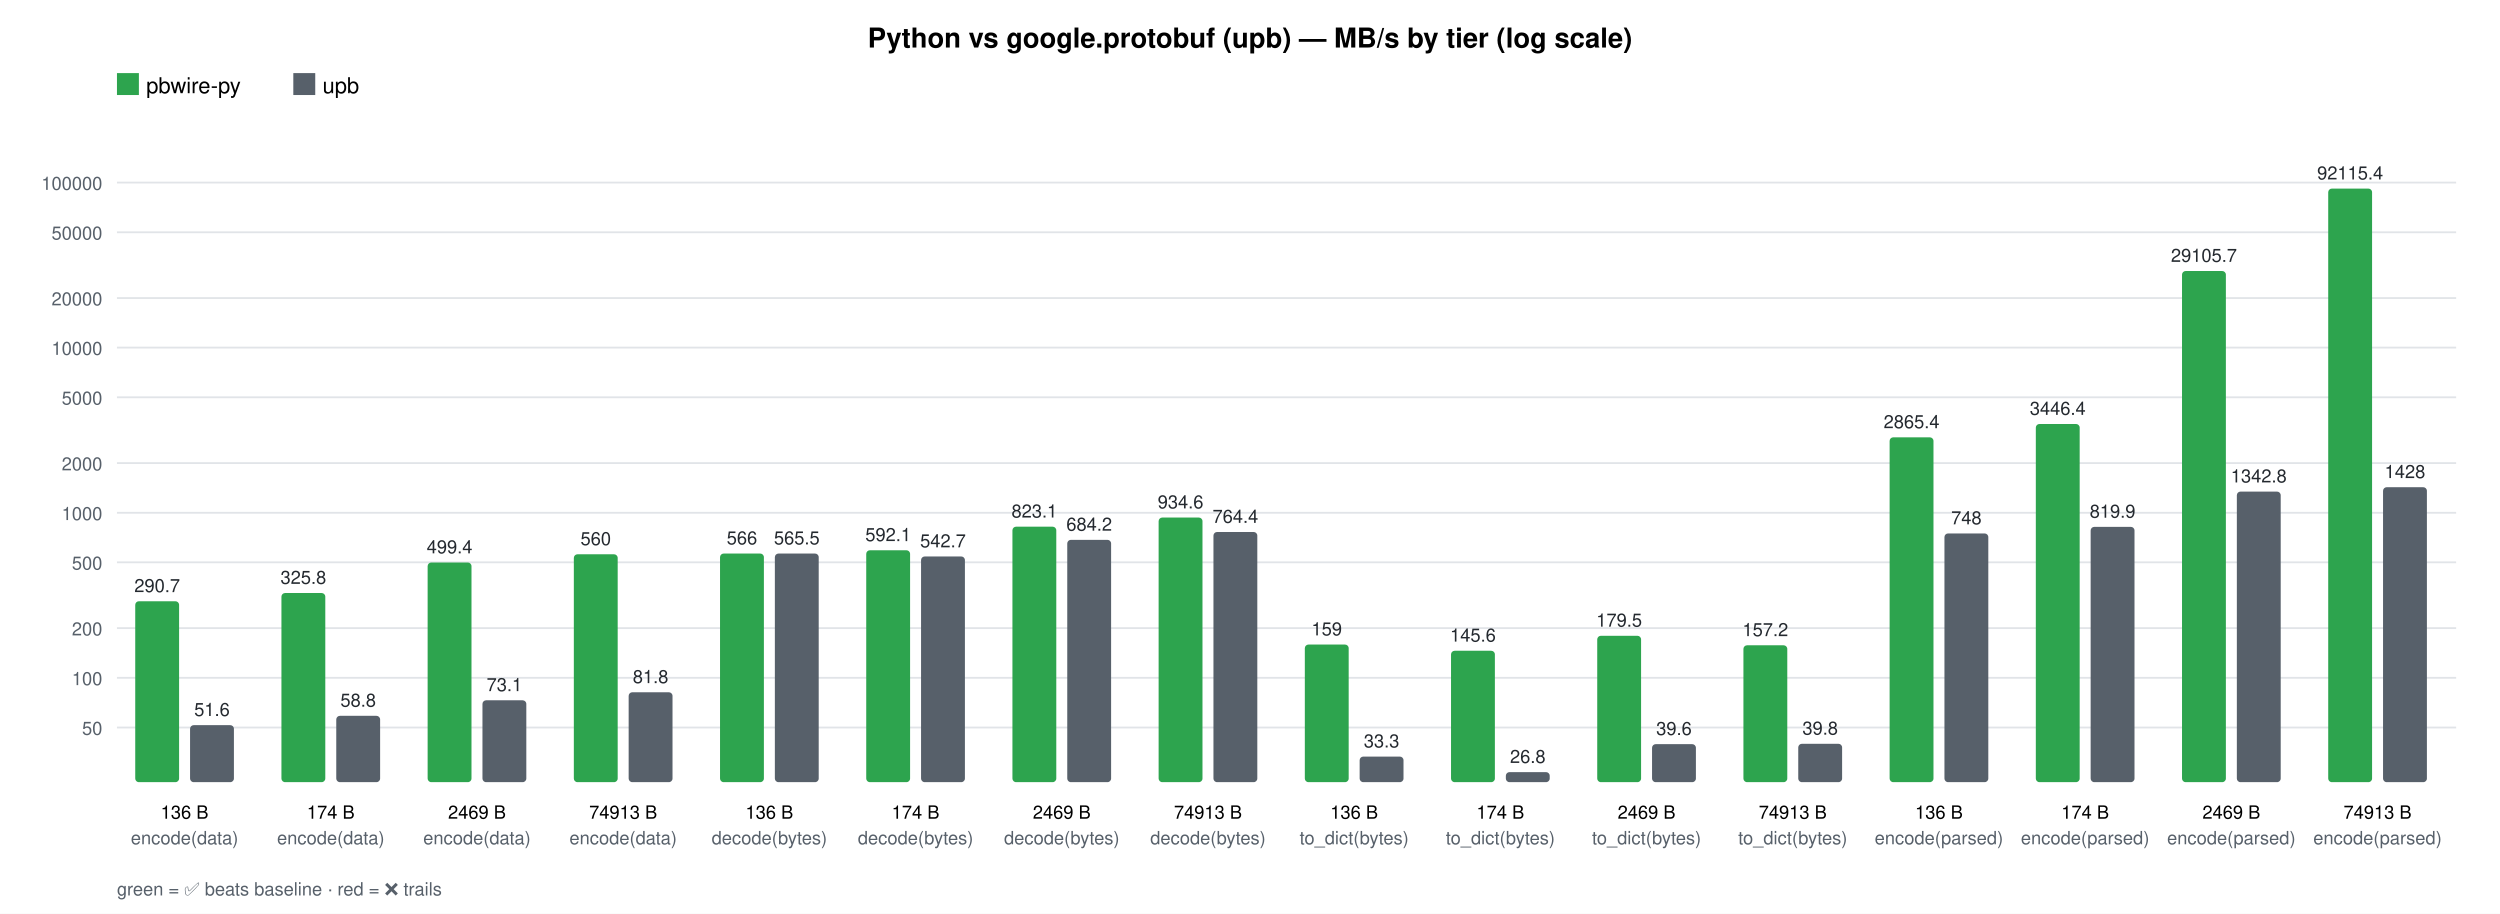
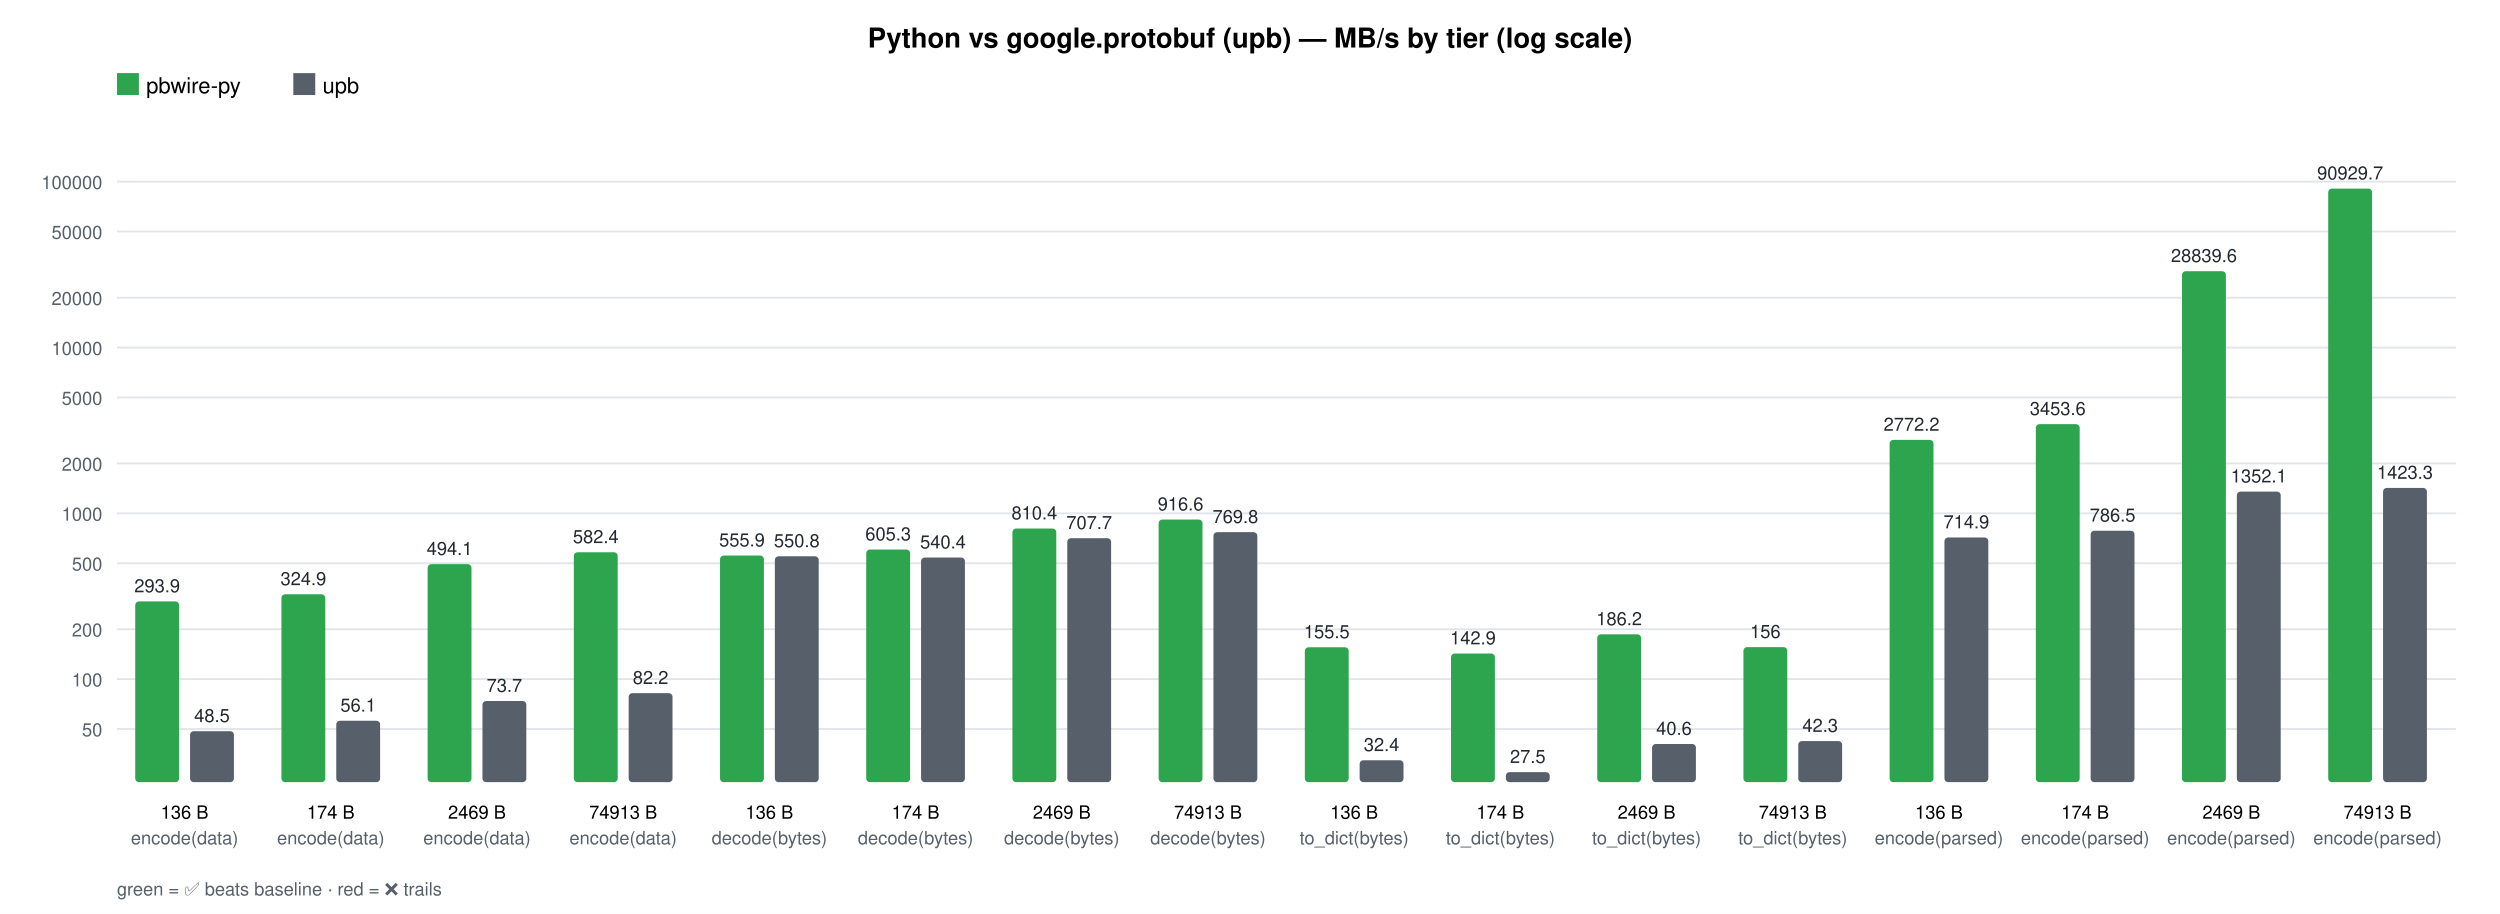
<svg xmlns="http://www.w3.org/2000/svg" width="1368" height="500" font-family="Helvetica, Arial, sans-serif">
  <rect width="1368" height="500" fill="#ffffff" />
  <text x="684.0" y="26" text-anchor="middle" font-size="15" font-weight="bold">Python vs google.protobuf (upb) — MB/s by tier (log scale)</text>
  <rect x="64" y="40" width="12" height="12" fill="#2da44e" />
  <text x="80" y="51" font-size="12">pbwire-py</text>
  <rect x="160.5" y="40" width="12" height="12" fill="#57606a" />
  <text x="176.5" y="51" font-size="12">upb</text>
-   <line x1="64" y1="398.1" x2="1344" y2="398.1" stroke="#e1e4e8" />
-   <text x="56" y="402.1" text-anchor="end" font-size="10" fill="#57606a">50</text>
-   <line x1="64" y1="370.9" x2="1344" y2="370.9" stroke="#e1e4e8" />
-   <text x="56" y="374.9" text-anchor="end" font-size="10" fill="#57606a">100</text>
-   <line x1="64" y1="343.7" x2="1344" y2="343.7" stroke="#e1e4e8" />
-   <text x="56" y="347.7" text-anchor="end" font-size="10" fill="#57606a">200</text>
-   <line x1="64" y1="307.7" x2="1344" y2="307.7" stroke="#e1e4e8" />
-   <text x="56" y="311.7" text-anchor="end" font-size="10" fill="#57606a">500</text>
-   <line x1="64" y1="280.6" x2="1344" y2="280.6" stroke="#e1e4e8" />
-   <text x="56" y="284.6" text-anchor="end" font-size="10" fill="#57606a">1000</text>
-   <line x1="64" y1="253.4" x2="1344" y2="253.4" stroke="#e1e4e8" />
-   <text x="56" y="257.4" text-anchor="end" font-size="10" fill="#57606a">2000</text>
-   <line x1="64" y1="217.4" x2="1344" y2="217.4" stroke="#e1e4e8" />
-   <text x="56" y="221.4" text-anchor="end" font-size="10" fill="#57606a">5000</text>
+   <line x1="64" y1="398.9" x2="1344" y2="398.9" stroke="#e1e4e8" />
+   <text x="56" y="402.9" text-anchor="end" font-size="10" fill="#57606a">50</text>
+   <line x1="64" y1="371.6" x2="1344" y2="371.6" stroke="#e1e4e8" />
+   <text x="56" y="375.6" text-anchor="end" font-size="10" fill="#57606a">100</text>
+   <line x1="64" y1="344.3" x2="1344" y2="344.3" stroke="#e1e4e8" />
+   <text x="56" y="348.3" text-anchor="end" font-size="10" fill="#57606a">200</text>
+   <line x1="64" y1="308.2" x2="1344" y2="308.2" stroke="#e1e4e8" />
+   <text x="56" y="312.2" text-anchor="end" font-size="10" fill="#57606a">500</text>
+   <line x1="64" y1="280.9" x2="1344" y2="280.9" stroke="#e1e4e8" />
+   <text x="56" y="284.9" text-anchor="end" font-size="10" fill="#57606a">1000</text>
+   <line x1="64" y1="253.6" x2="1344" y2="253.6" stroke="#e1e4e8" />
+   <text x="56" y="257.6" text-anchor="end" font-size="10" fill="#57606a">2000</text>
+   <line x1="64" y1="217.5" x2="1344" y2="217.5" stroke="#e1e4e8" />
+   <text x="56" y="221.5" text-anchor="end" font-size="10" fill="#57606a">5000</text>
  <line x1="64" y1="190.2" x2="1344" y2="190.2" stroke="#e1e4e8" />
  <text x="56" y="194.2" text-anchor="end" font-size="10" fill="#57606a">10000</text>
-   <line x1="64" y1="163.1" x2="1344" y2="163.1" stroke="#e1e4e8" />
-   <text x="56" y="167.1" text-anchor="end" font-size="10" fill="#57606a">20000</text>
-   <line x1="64" y1="127.1" x2="1344" y2="127.1" stroke="#e1e4e8" />
-   <text x="56" y="131.1" text-anchor="end" font-size="10" fill="#57606a">50000</text>
-   <line x1="64" y1="99.9" x2="1344" y2="99.9" stroke="#e1e4e8" />
-   <text x="56" y="103.9" text-anchor="end" font-size="10" fill="#57606a">100000</text>
+   <line x1="64" y1="162.9" x2="1344" y2="162.9" stroke="#e1e4e8" />
+   <text x="56" y="166.9" text-anchor="end" font-size="10" fill="#57606a">20000</text>
+   <line x1="64" y1="126.7" x2="1344" y2="126.7" stroke="#e1e4e8" />
+   <text x="56" y="130.7" text-anchor="end" font-size="10" fill="#57606a">50000</text>
+   <line x1="64" y1="99.4" x2="1344" y2="99.4" stroke="#e1e4e8" />
+   <text x="56" y="103.4" text-anchor="end" font-size="10" fill="#57606a">100000</text>
  <text x="101.0" y="448" text-anchor="middle" font-size="10">136 B</text>
  <text x="101.0" y="462" text-anchor="middle" font-size="10" fill="#57606a">encode(data)</text>
-   <rect x="74.0" y="329.0" width="24" height="99.0" rx="2" fill="#2da44e" />
-   <text x="86.0" y="324.0" text-anchor="middle" font-size="10" fill="#24292f">290.7</text>
-   <rect x="104.0" y="396.8" width="24" height="31.2" rx="2" fill="#57606a" />
-   <text x="116.0" y="391.8" text-anchor="middle" font-size="10" fill="#24292f">51.6</text>
+   <rect x="74.0" y="329.1" width="24" height="98.9" rx="2" fill="#2da44e" />
+   <text x="86.0" y="324.1" text-anchor="middle" font-size="10" fill="#24292f">293.9</text>
+   <rect x="104.0" y="400.1" width="24" height="27.9" rx="2" fill="#57606a" />
+   <text x="116.0" y="395.1" text-anchor="middle" font-size="10" fill="#24292f">48.5</text>
  <text x="181.0" y="448" text-anchor="middle" font-size="10">174 B</text>
  <text x="181.0" y="462" text-anchor="middle" font-size="10" fill="#57606a">encode(data)</text>
-   <rect x="154.0" y="324.5" width="24" height="103.5" rx="2" fill="#2da44e" />
-   <text x="166.0" y="319.5" text-anchor="middle" font-size="10" fill="#24292f">325.8</text>
-   <rect x="184.0" y="391.7" width="24" height="36.3" rx="2" fill="#57606a" />
-   <text x="196.0" y="386.7" text-anchor="middle" font-size="10" fill="#24292f">58.8</text>
+   <rect x="154.0" y="325.2" width="24" height="102.8" rx="2" fill="#2da44e" />
+   <text x="166.0" y="320.2" text-anchor="middle" font-size="10" fill="#24292f">324.9</text>
+   <rect x="184.0" y="394.4" width="24" height="33.6" rx="2" fill="#57606a" />
+   <text x="196.0" y="389.4" text-anchor="middle" font-size="10" fill="#24292f">56.1</text>
  <text x="261.0" y="448" text-anchor="middle" font-size="10">2469 B</text>
  <text x="261.0" y="462" text-anchor="middle" font-size="10" fill="#57606a">encode(data)</text>
-   <rect x="234.0" y="307.8" width="24" height="120.2" rx="2" fill="#2da44e" />
-   <text x="246.0" y="302.8" text-anchor="middle" font-size="10" fill="#24292f">499.4</text>
-   <rect x="264.0" y="383.2" width="24" height="44.8" rx="2" fill="#57606a" />
-   <text x="276.0" y="378.2" text-anchor="middle" font-size="10" fill="#24292f">73.1</text>
+   <rect x="234.0" y="308.7" width="24" height="119.3" rx="2" fill="#2da44e" />
+   <text x="246.0" y="303.7" text-anchor="middle" font-size="10" fill="#24292f">494.1</text>
+   <rect x="264.0" y="383.6" width="24" height="44.4" rx="2" fill="#57606a" />
+   <text x="276.0" y="378.6" text-anchor="middle" font-size="10" fill="#24292f">73.7</text>
  <text x="341.0" y="448" text-anchor="middle" font-size="10">74913 B</text>
  <text x="341.0" y="462" text-anchor="middle" font-size="10" fill="#57606a">encode(data)</text>
-   <rect x="314.0" y="303.3" width="24" height="124.7" rx="2" fill="#2da44e" />
-   <text x="326.0" y="298.3" text-anchor="middle" font-size="10" fill="#24292f">560</text>
-   <rect x="344.0" y="378.8" width="24" height="49.2" rx="2" fill="#57606a" />
-   <text x="356.0" y="373.8" text-anchor="middle" font-size="10" fill="#24292f">81.8</text>
+   <rect x="314.0" y="302.2" width="24" height="125.8" rx="2" fill="#2da44e" />
+   <text x="326.0" y="297.2" text-anchor="middle" font-size="10" fill="#24292f">582.4</text>
+   <rect x="344.0" y="379.3" width="24" height="48.7" rx="2" fill="#57606a" />
+   <text x="356.0" y="374.3" text-anchor="middle" font-size="10" fill="#24292f">82.2</text>
  <text x="421.0" y="448" text-anchor="middle" font-size="10">136 B</text>
  <text x="421.0" y="462" text-anchor="middle" font-size="10" fill="#57606a">decode(bytes)</text>
-   <rect x="394.0" y="302.9" width="24" height="125.1" rx="2" fill="#2da44e" />
-   <text x="406.0" y="297.9" text-anchor="middle" font-size="10" fill="#24292f">566</text>
-   <rect x="424.0" y="302.9" width="24" height="125.1" rx="2" fill="#57606a" />
-   <text x="436.0" y="297.9" text-anchor="middle" font-size="10" fill="#24292f">565.5</text>
+   <rect x="394.0" y="304.0" width="24" height="124.0" rx="2" fill="#2da44e" />
+   <text x="406.0" y="299.0" text-anchor="middle" font-size="10" fill="#24292f">555.9</text>
+   <rect x="424.0" y="304.4" width="24" height="123.6" rx="2" fill="#57606a" />
+   <text x="436.0" y="299.4" text-anchor="middle" font-size="10" fill="#24292f">550.8</text>
  <text x="501.0" y="448" text-anchor="middle" font-size="10">174 B</text>
  <text x="501.0" y="462" text-anchor="middle" font-size="10" fill="#57606a">decode(bytes)</text>
-   <rect x="474.0" y="301.1" width="24" height="126.9" rx="2" fill="#2da44e" />
-   <text x="486.0" y="296.1" text-anchor="middle" font-size="10" fill="#24292f">592.1</text>
-   <rect x="504.0" y="304.5" width="24" height="123.5" rx="2" fill="#57606a" />
-   <text x="516.0" y="299.5" text-anchor="middle" font-size="10" fill="#24292f">542.7</text>
+   <rect x="474.0" y="300.7" width="24" height="127.3" rx="2" fill="#2da44e" />
+   <text x="486.0" y="295.7" text-anchor="middle" font-size="10" fill="#24292f">605.3</text>
+   <rect x="504.0" y="305.1" width="24" height="122.9" rx="2" fill="#57606a" />
+   <text x="516.0" y="300.1" text-anchor="middle" font-size="10" fill="#24292f">540.4</text>
  <text x="581.0" y="448" text-anchor="middle" font-size="10">2469 B</text>
  <text x="581.0" y="462" text-anchor="middle" font-size="10" fill="#57606a">decode(bytes)</text>
-   <rect x="554.0" y="288.2" width="24" height="139.8" rx="2" fill="#2da44e" />
-   <text x="566.0" y="283.2" text-anchor="middle" font-size="10" fill="#24292f">823.1</text>
-   <rect x="584.0" y="295.4" width="24" height="132.6" rx="2" fill="#57606a" />
-   <text x="596.0" y="290.4" text-anchor="middle" font-size="10" fill="#24292f">684.2</text>
+   <rect x="554.0" y="289.2" width="24" height="138.8" rx="2" fill="#2da44e" />
+   <text x="566.0" y="284.2" text-anchor="middle" font-size="10" fill="#24292f">810.4</text>
+   <rect x="584.0" y="294.5" width="24" height="133.5" rx="2" fill="#57606a" />
+   <text x="596.0" y="289.5" text-anchor="middle" font-size="10" fill="#24292f">707.7</text>
  <text x="661.0" y="448" text-anchor="middle" font-size="10">74913 B</text>
  <text x="661.0" y="462" text-anchor="middle" font-size="10" fill="#57606a">decode(bytes)</text>
-   <rect x="634.0" y="283.2" width="24" height="144.8" rx="2" fill="#2da44e" />
-   <text x="646.0" y="278.2" text-anchor="middle" font-size="10" fill="#24292f">934.6</text>
-   <rect x="664.0" y="291.1" width="24" height="136.9" rx="2" fill="#57606a" />
-   <text x="676.0" y="286.1" text-anchor="middle" font-size="10" fill="#24292f">764.4</text>
+   <rect x="634.0" y="284.3" width="24" height="143.7" rx="2" fill="#2da44e" />
+   <text x="646.0" y="279.3" text-anchor="middle" font-size="10" fill="#24292f">916.6</text>
+   <rect x="664.0" y="291.2" width="24" height="136.8" rx="2" fill="#57606a" />
+   <text x="676.0" y="286.2" text-anchor="middle" font-size="10" fill="#24292f">769.8</text>
  <text x="741.0" y="448" text-anchor="middle" font-size="10">136 B</text>
  <text x="741.0" y="462" text-anchor="middle" font-size="10" fill="#57606a">to_dict(bytes)</text>
-   <rect x="714.0" y="352.7" width="24" height="75.3" rx="2" fill="#2da44e" />
-   <text x="726.0" y="347.7" text-anchor="middle" font-size="10" fill="#24292f">159</text>
-   <rect x="744.0" y="414.0" width="24" height="14.0" rx="2" fill="#57606a" />
-   <text x="756.0" y="409.0" text-anchor="middle" font-size="10" fill="#24292f">33.3</text>
+   <rect x="714.0" y="354.2" width="24" height="73.8" rx="2" fill="#2da44e" />
+   <text x="726.0" y="349.2" text-anchor="middle" font-size="10" fill="#24292f">155.5</text>
+   <rect x="744.0" y="416.0" width="24" height="12.0" rx="2" fill="#57606a" />
+   <text x="756.0" y="411.0" text-anchor="middle" font-size="10" fill="#24292f">32.4</text>
  <text x="821.0" y="448" text-anchor="middle" font-size="10">174 B</text>
  <text x="821.0" y="462" text-anchor="middle" font-size="10" fill="#57606a">to_dict(bytes)</text>
-   <rect x="794.0" y="356.1" width="24" height="71.9" rx="2" fill="#2da44e" />
-   <text x="806.0" y="351.1" text-anchor="middle" font-size="10" fill="#24292f">145.6</text>
+   <rect x="794.0" y="357.6" width="24" height="70.4" rx="2" fill="#2da44e" />
+   <text x="806.0" y="352.6" text-anchor="middle" font-size="10" fill="#24292f">142.9</text>
  <rect x="824.0" y="422.5" width="24" height="5.5" rx="2" fill="#57606a" />
-   <text x="836.0" y="417.5" text-anchor="middle" font-size="10" fill="#24292f">26.8</text>
+   <text x="836.0" y="417.5" text-anchor="middle" font-size="10" fill="#24292f">27.5</text>
  <text x="901.0" y="448" text-anchor="middle" font-size="10">2469 B</text>
  <text x="901.0" y="462" text-anchor="middle" font-size="10" fill="#57606a">to_dict(bytes)</text>
-   <rect x="874.0" y="347.9" width="24" height="80.1" rx="2" fill="#2da44e" />
-   <text x="886.0" y="342.9" text-anchor="middle" font-size="10" fill="#24292f">179.5</text>
-   <rect x="904.0" y="407.2" width="24" height="20.8" rx="2" fill="#57606a" />
-   <text x="916.0" y="402.2" text-anchor="middle" font-size="10" fill="#24292f">39.6</text>
+   <rect x="874.0" y="347.1" width="24" height="80.9" rx="2" fill="#2da44e" />
+   <text x="886.0" y="342.1" text-anchor="middle" font-size="10" fill="#24292f">186.2</text>
+   <rect x="904.0" y="407.1" width="24" height="20.9" rx="2" fill="#57606a" />
+   <text x="916.0" y="402.1" text-anchor="middle" font-size="10" fill="#24292f">40.6</text>
  <text x="981.0" y="448" text-anchor="middle" font-size="10">74913 B</text>
  <text x="981.0" y="462" text-anchor="middle" font-size="10" fill="#57606a">to_dict(bytes)</text>
-   <rect x="954.0" y="353.1" width="24" height="74.9" rx="2" fill="#2da44e" />
-   <text x="966.0" y="348.1" text-anchor="middle" font-size="10" fill="#24292f">157.2</text>
-   <rect x="984.0" y="407.0" width="24" height="21.0" rx="2" fill="#57606a" />
-   <text x="996.0" y="402.0" text-anchor="middle" font-size="10" fill="#24292f">39.8</text>
+   <rect x="954.0" y="354.1" width="24" height="73.9" rx="2" fill="#2da44e" />
+   <text x="966.0" y="349.1" text-anchor="middle" font-size="10" fill="#24292f">156</text>
+   <rect x="984.0" y="405.5" width="24" height="22.5" rx="2" fill="#57606a" />
+   <text x="996.0" y="400.5" text-anchor="middle" font-size="10" fill="#24292f">42.3</text>
  <text x="1061.0" y="448" text-anchor="middle" font-size="10">136 B</text>
  <text x="1061.0" y="462" text-anchor="middle" font-size="10" fill="#57606a">encode(parsed)</text>
-   <rect x="1034.0" y="239.3" width="24" height="188.7" rx="2" fill="#2da44e" />
-   <text x="1046.0" y="234.3" text-anchor="middle" font-size="10" fill="#24292f">2865.4</text>
-   <rect x="1064.0" y="291.9" width="24" height="136.1" rx="2" fill="#57606a" />
-   <text x="1076.0" y="286.9" text-anchor="middle" font-size="10" fill="#24292f">748</text>
+   <rect x="1034.0" y="240.7" width="24" height="187.3" rx="2" fill="#2da44e" />
+   <text x="1046.0" y="235.7" text-anchor="middle" font-size="10" fill="#24292f">2772.2</text>
+   <rect x="1064.0" y="294.1" width="24" height="133.9" rx="2" fill="#57606a" />
+   <text x="1076.0" y="289.1" text-anchor="middle" font-size="10" fill="#24292f">714.9</text>
  <text x="1141.0" y="448" text-anchor="middle" font-size="10">174 B</text>
  <text x="1141.0" y="462" text-anchor="middle" font-size="10" fill="#57606a">encode(parsed)</text>
-   <rect x="1114.0" y="232.0" width="24" height="196.0" rx="2" fill="#2da44e" />
-   <text x="1126.0" y="227.0" text-anchor="middle" font-size="10" fill="#24292f">3446.4</text>
-   <rect x="1144.0" y="288.3" width="24" height="139.7" rx="2" fill="#57606a" />
-   <text x="1156.0" y="283.3" text-anchor="middle" font-size="10" fill="#24292f">819.9</text>
+   <rect x="1114.0" y="232.1" width="24" height="195.9" rx="2" fill="#2da44e" />
+   <text x="1126.0" y="227.1" text-anchor="middle" font-size="10" fill="#24292f">3453.6</text>
+   <rect x="1144.0" y="290.4" width="24" height="137.6" rx="2" fill="#57606a" />
+   <text x="1156.0" y="285.4" text-anchor="middle" font-size="10" fill="#24292f">786.5</text>
  <text x="1221.0" y="448" text-anchor="middle" font-size="10">2469 B</text>
  <text x="1221.0" y="462" text-anchor="middle" font-size="10" fill="#57606a">encode(parsed)</text>
-   <rect x="1194.0" y="148.3" width="24" height="279.7" rx="2" fill="#2da44e" />
-   <text x="1206.0" y="143.3" text-anchor="middle" font-size="10" fill="#24292f">29105.7</text>
+   <rect x="1194.0" y="148.4" width="24" height="279.6" rx="2" fill="#2da44e" />
+   <text x="1206.0" y="143.4" text-anchor="middle" font-size="10" fill="#24292f">28839.6</text>
  <rect x="1224.0" y="269.0" width="24" height="159.0" rx="2" fill="#57606a" />
-   <text x="1236.0" y="264.0" text-anchor="middle" font-size="10" fill="#24292f">1342.8</text>
+   <text x="1236.0" y="264.0" text-anchor="middle" font-size="10" fill="#24292f">1352.1</text>
  <text x="1301.0" y="448" text-anchor="middle" font-size="10">74913 B</text>
  <text x="1301.0" y="462" text-anchor="middle" font-size="10" fill="#57606a">encode(parsed)</text>
  <rect x="1274.0" y="103.2" width="24" height="324.8" rx="2" fill="#2da44e" />
-   <text x="1286.0" y="98.2" text-anchor="middle" font-size="10" fill="#24292f">92115.4</text>
-   <rect x="1304.0" y="266.6" width="24" height="161.4" rx="2" fill="#57606a" />
-   <text x="1316.0" y="261.6" text-anchor="middle" font-size="10" fill="#24292f">1428</text>
+   <text x="1286.0" y="98.2" text-anchor="middle" font-size="10" fill="#24292f">90929.7</text>
+   <rect x="1304.0" y="267.0" width="24" height="161.0" rx="2" fill="#57606a" />
+   <text x="1316.0" y="262.0" text-anchor="middle" font-size="10" fill="#24292f">1423.3</text>
  <text x="64" y="490" font-size="10" fill="#57606a">green = ✅ beats baseline · red = ❌ trails</text>
</svg>
